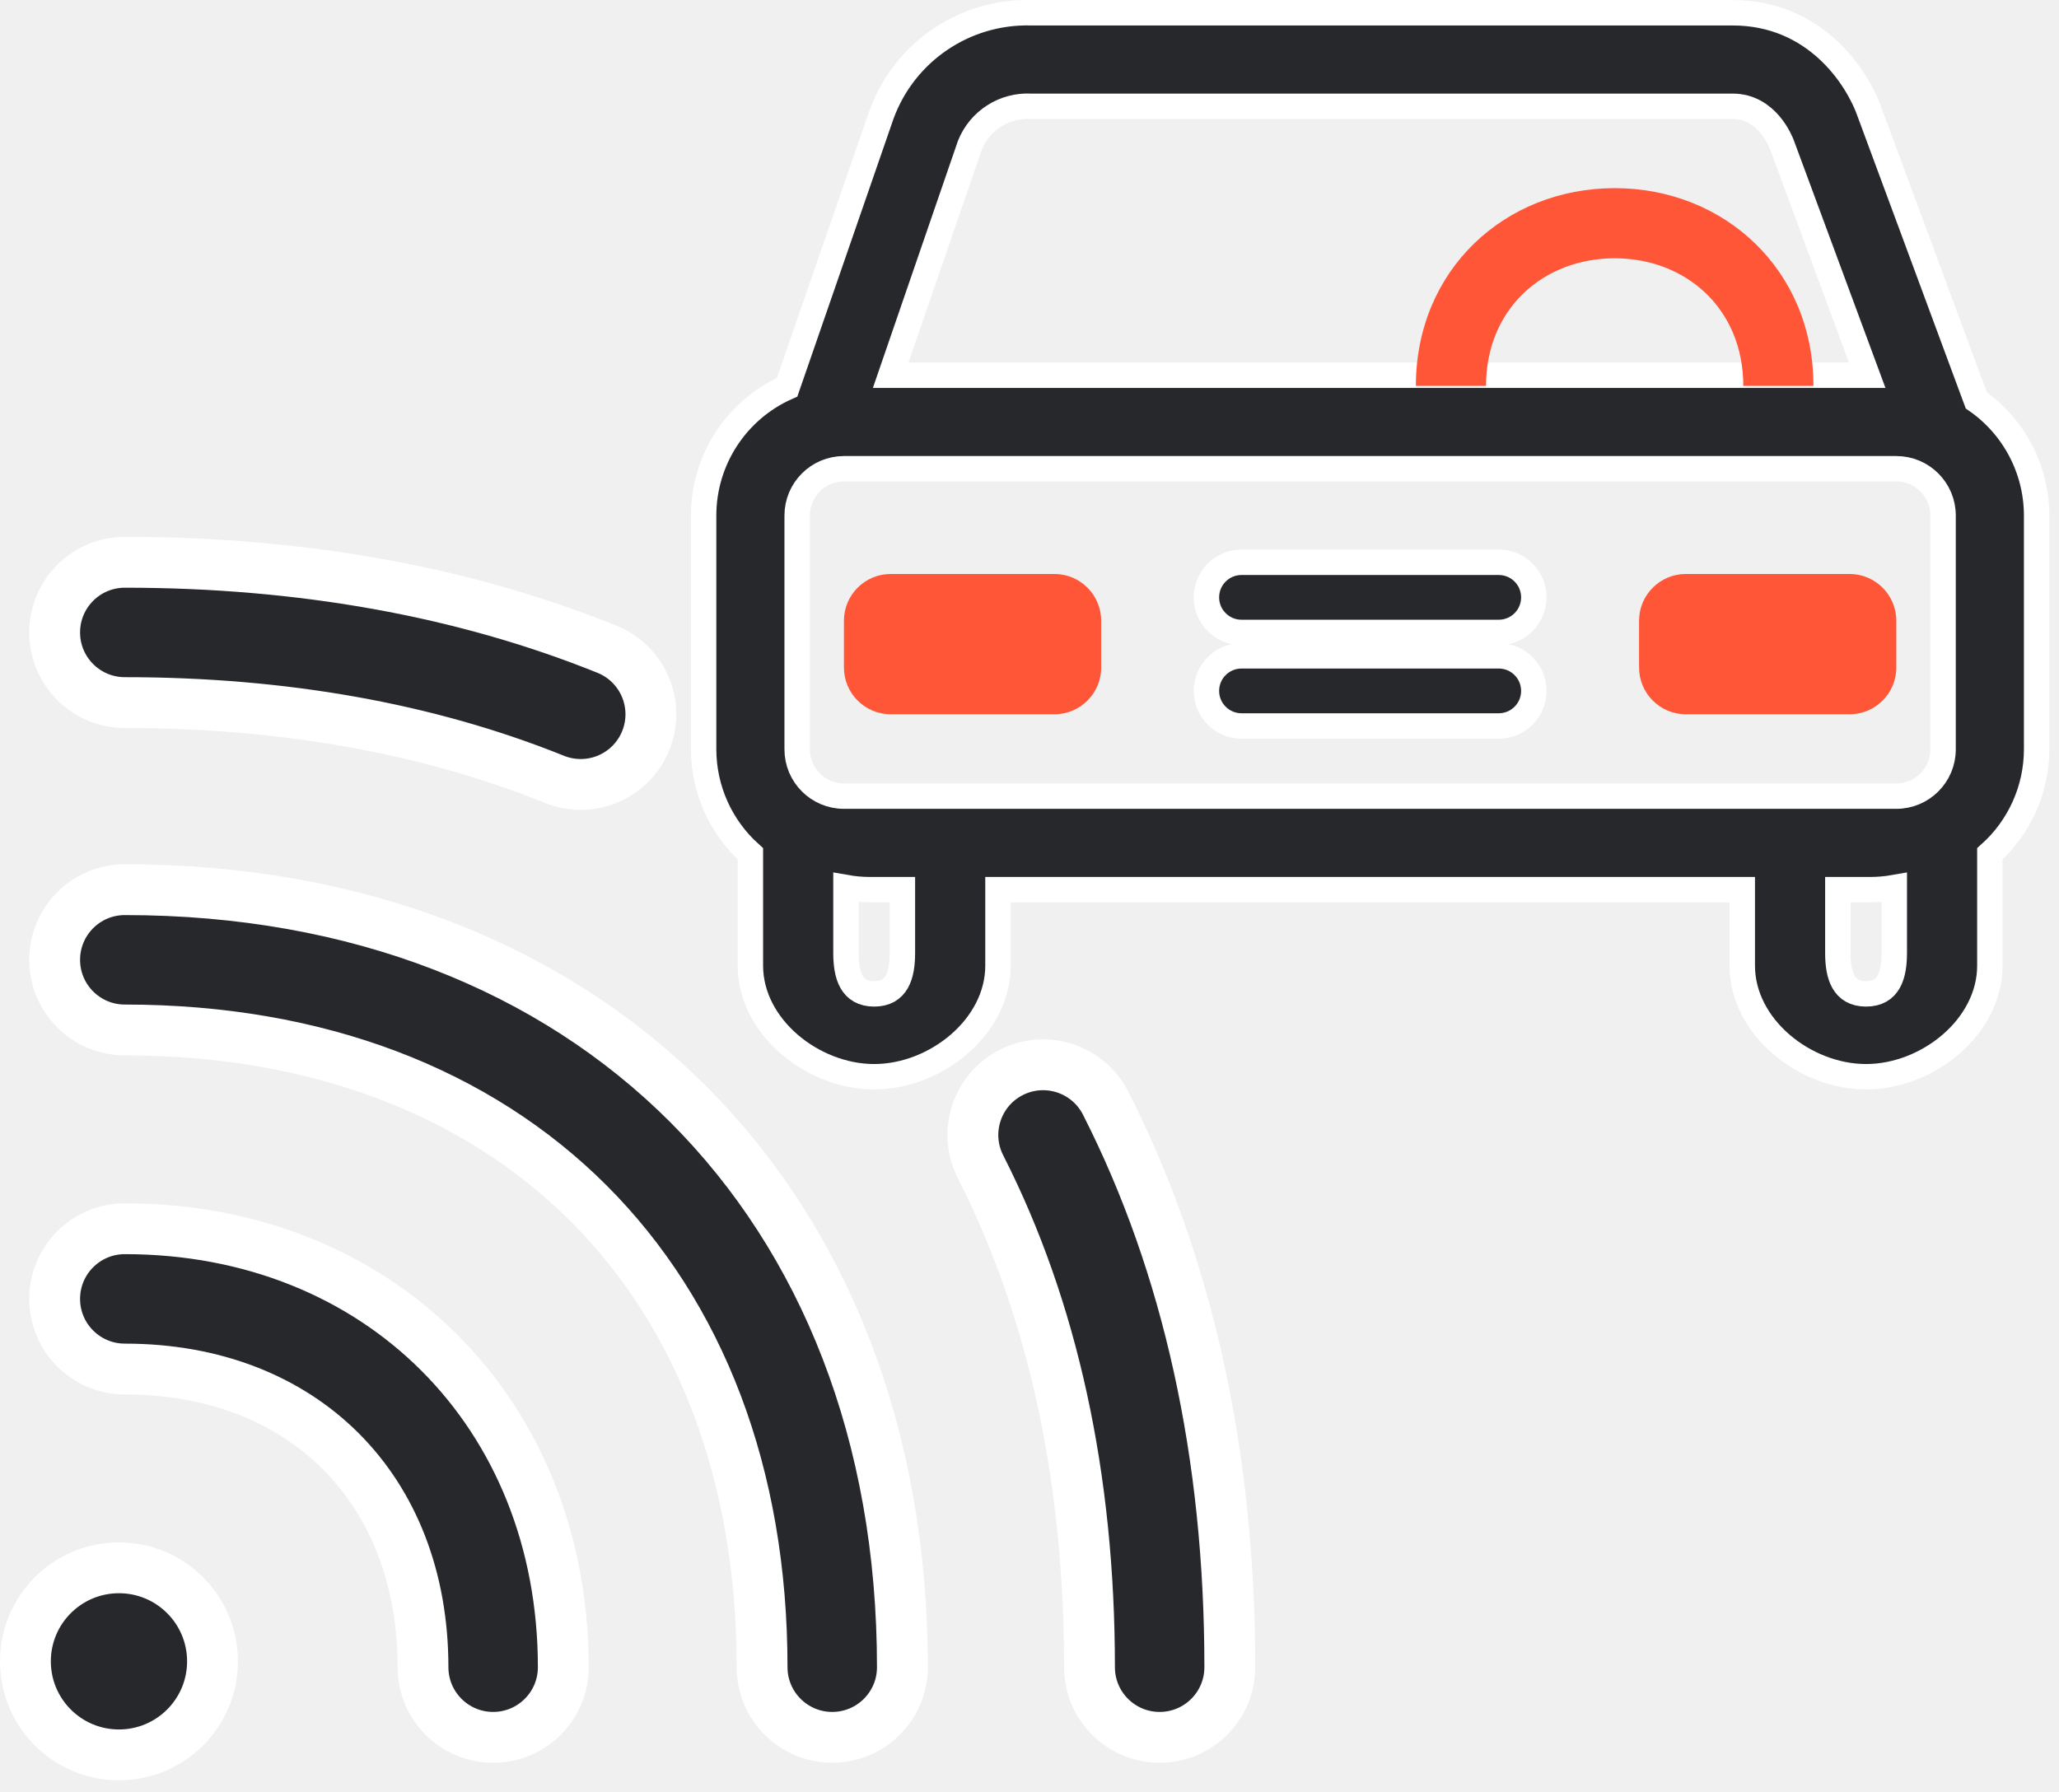
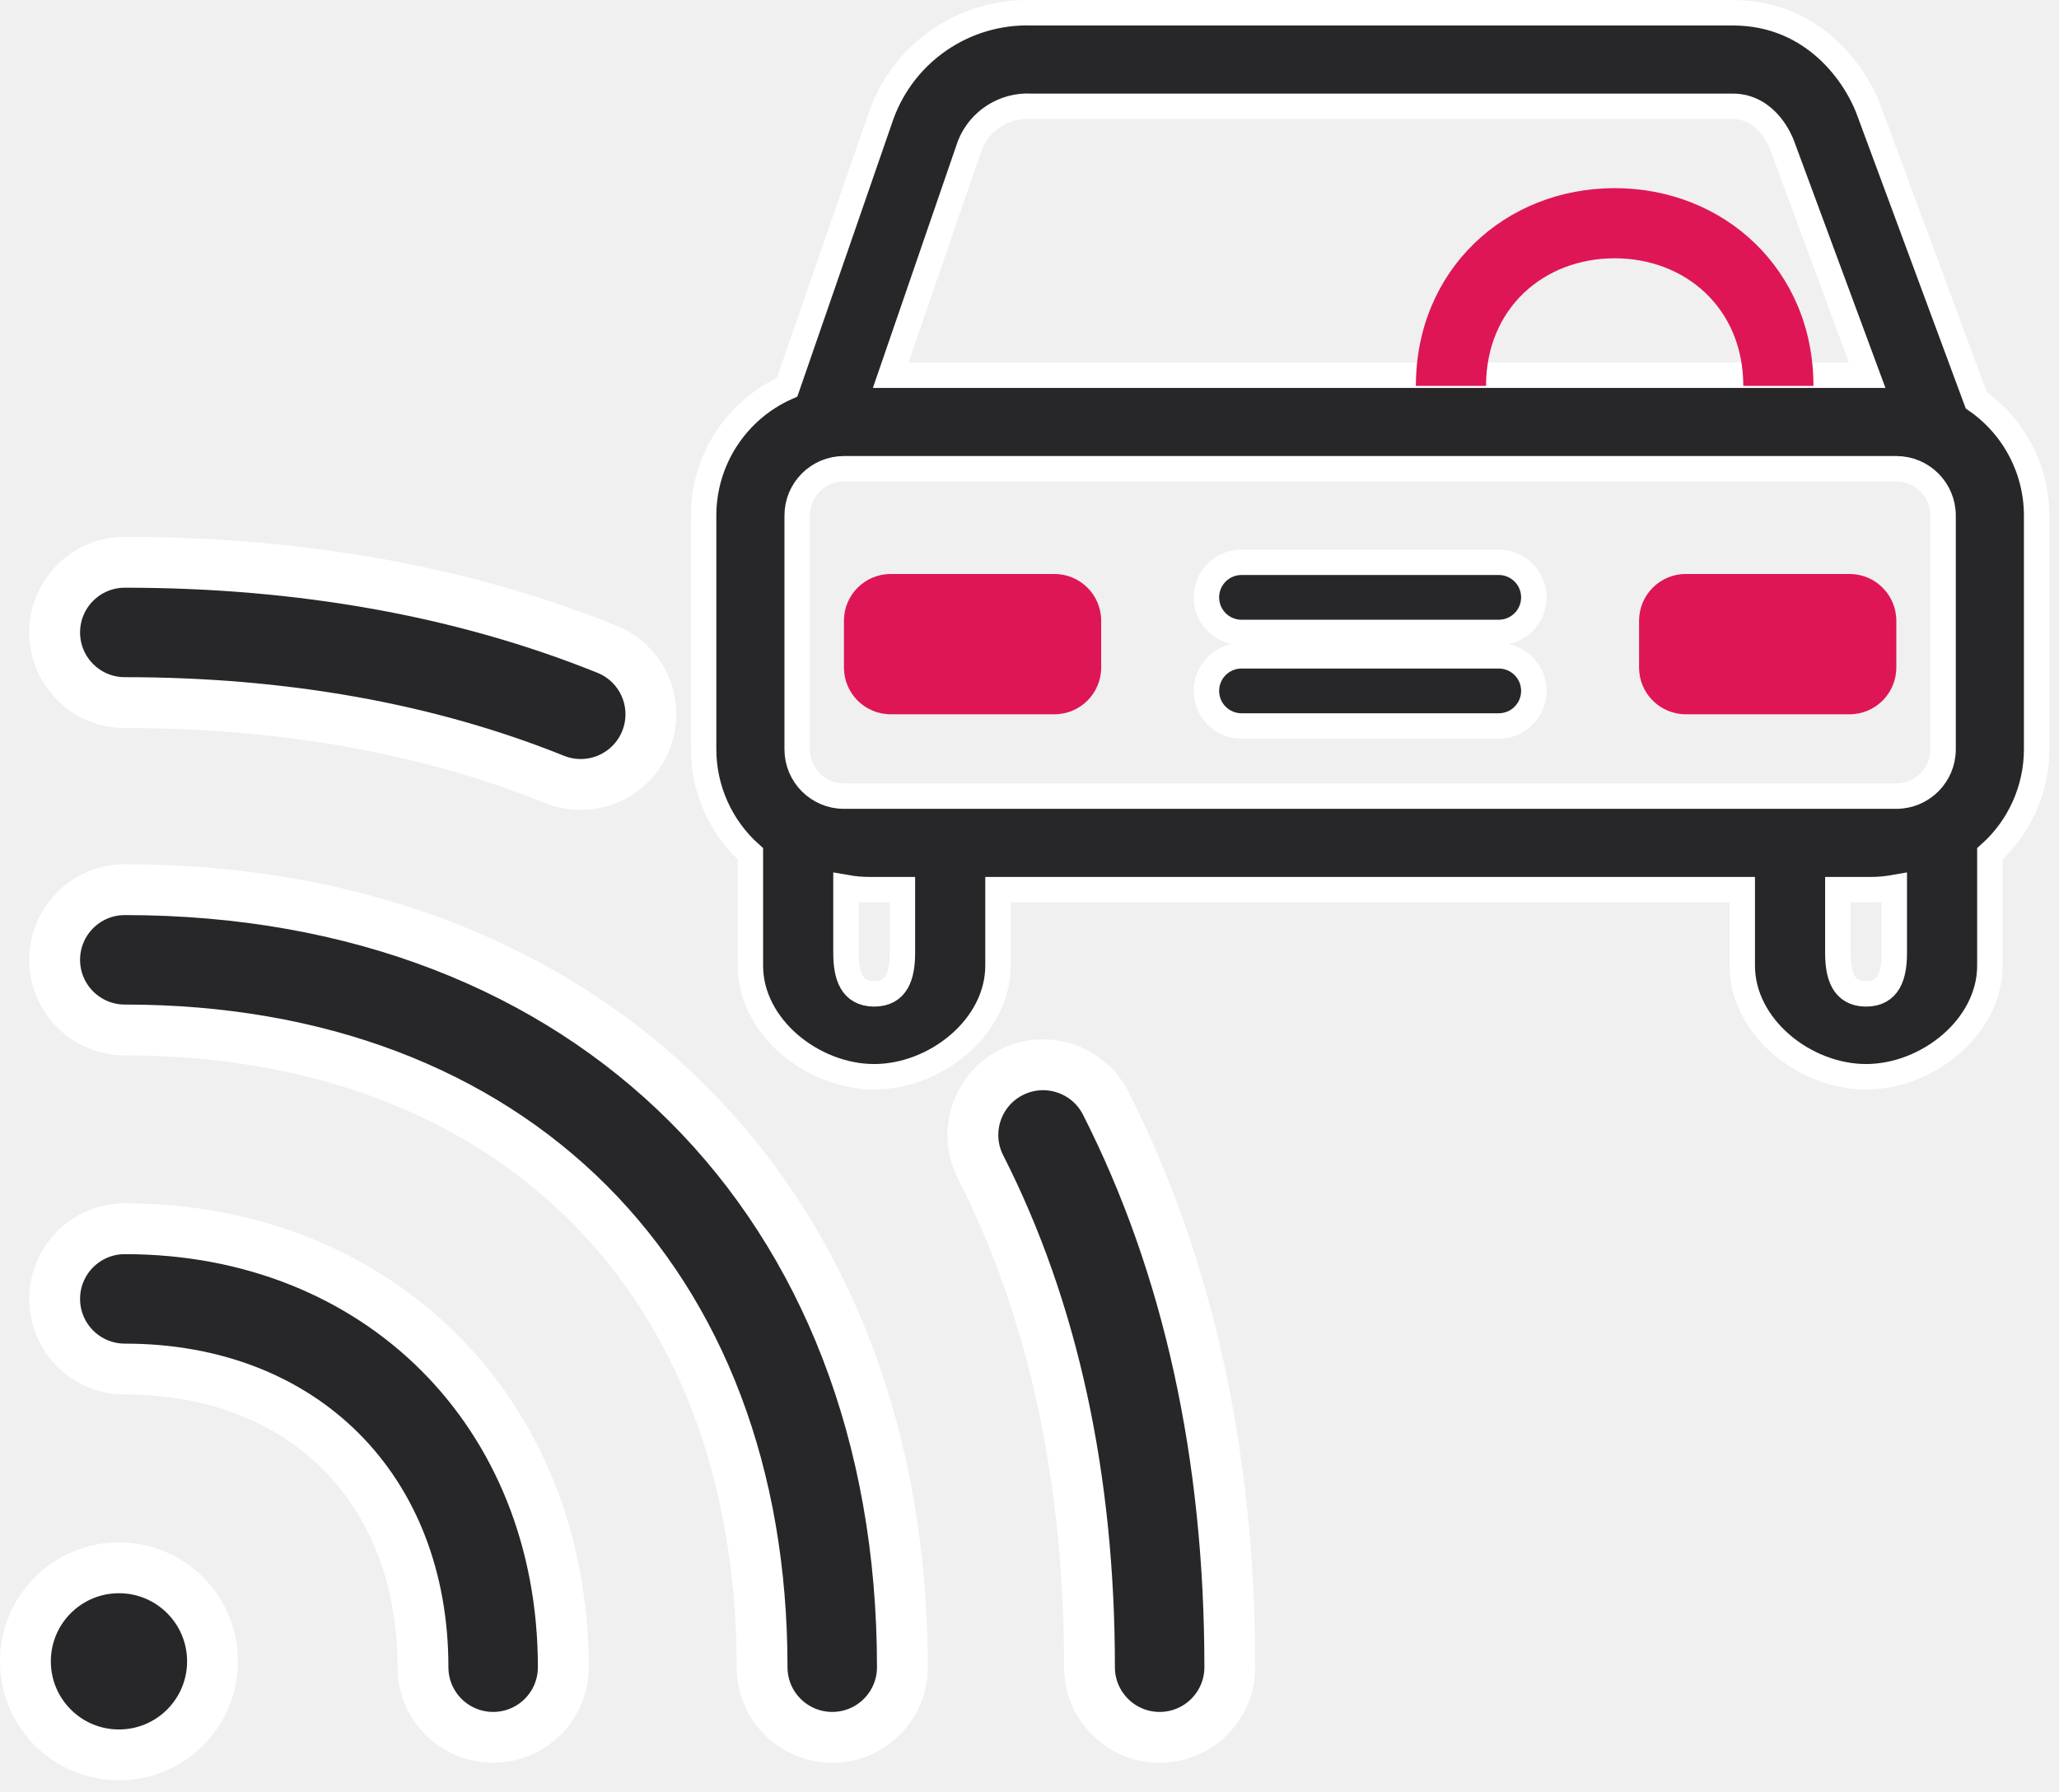
<svg xmlns="http://www.w3.org/2000/svg" viewBox="0 0 162 141" version="1.1">
  <g id="Symbols" stroke="none" stroke-width="1" fill="none" fill-rule="evenodd">
    <g id="illu-defi/paiement-des-amendes-copy" transform="translate(-19, -30)" fill-rule="nonzero">
      <g id="amendes" transform="translate(21, 31)">
-         <path d="M78.807,1.16716012e-12 L79.12,0.004 L134.32,0.004 C140.76,0.004 144.127,4.981 145.148,7.971 L145.148,7.971 L153.493,30.502 C156.464,32.563 158.237,35.948 158.24,39.564 L158.24,39.564 L158.24,57.964 C158.236,61.101 156.898,64.088 154.56,66.18 L154.56,66.18 L154.56,74.984 C154.56,79.811 149.647,83.724 144.82,83.724 C139.993,83.724 135.08,79.811 135.08,74.984 L135.08,74.984 L135.08,69.004 L76.52,69.004 L76.52,74.984 C76.52,79.811 71.607,83.724 66.78,83.724 C61.953,83.724 57.04,79.811 57.04,74.984 L57.04,74.984 L57.04,66.18 C54.702,64.088 53.364,61.101 53.36,57.964 L53.36,57.964 L53.36,39.564 C53.36,35.197 55.936,31.24 59.929,29.472 L59.929,29.472 L67.362,7.999 C69.161,3.087 73.892,-0.129 79.12,0.004 Z M64.56,68.838 L64.56,73.984 C64.56,75.762 65.002,77.204 66.78,77.204 C68.558,77.204 69,75.762 69,73.984 L69,73.984 L69,69.004 L66.4,69.004 C65.783,69 65.168,68.945 64.56,68.838 L64.56,68.838 Z M147.04,68.838 C146.432,68.945 145.817,69 145.2,69.004 L145.2,69.004 L142.6,69.004 L142.6,73.984 C142.6,75.762 143.042,77.204 144.82,77.204 C146.598,77.204 147.04,75.762 147.04,73.984 L147.04,73.984 Z M147.2,35.884 L64.4,35.884 C62.368,35.884 60.72,37.532 60.72,39.564 L60.72,39.564 L60.72,57.964 C60.72,59.996 62.368,61.644 64.4,61.644 L64.4,61.644 L147.2,61.644 C149.232,61.644 150.88,59.996 150.88,57.964 L150.88,57.964 L150.88,39.564 C150.88,37.532 149.232,35.884 147.2,35.884 L147.2,35.884 Z M115.92,50.604 C117.444,50.604 118.68,51.84 118.68,53.364 C118.68,54.888 117.444,56.124 115.92,56.124 L95.68,56.124 C94.156,56.124 92.92,54.888 92.92,53.364 C92.92,51.84 94.156,50.604 95.68,50.604 L115.92,50.604 Z M115.92,43.244 C117.444,43.244 118.68,44.48 118.68,46.004 C118.68,47.528 117.444,48.764 115.92,48.764 L95.68,48.764 C94.156,48.764 92.92,47.528 92.92,46.004 C92.92,44.48 94.156,43.244 95.68,43.244 L115.92,43.244 Z M79.12,7.364 C77.025,7.248 75.09,8.481 74.308,10.428 L74.308,10.428 L68.08,28.524 L144.909,28.524 L138.193,10.372 C138.092,10.124 137.025,7.364 134.32,7.364 L134.32,7.364 Z" id="Combined-Shape" stroke="#FFFFFF" stroke-width="2" fill="#27282B" />
-         <path d="M80.96,44.164 C82.992,44.164 84.64,45.812 84.64,47.844 L84.64,51.524 C84.64,53.556 82.992,55.204 80.96,55.204 L68.08,55.204 C66.048,55.204 64.4,53.556 64.4,51.524 L64.4,47.844 C64.4,45.812 66.048,44.164 68.08,44.164 L80.96,44.164 Z M143.52,44.164 C145.552,44.164 147.2,45.812 147.2,47.844 L147.2,51.524 C147.2,53.556 145.552,55.204 143.52,55.204 L130.64,55.204 C128.608,55.204 126.96,53.556 126.96,51.524 L126.96,47.844 C126.96,45.812 128.608,44.164 130.64,44.164 L143.52,44.164 Z M125.04,13.804 C133.66,13.804 140.68,20.228 140.68,29.364 L135.16,29.364 C135.16,23.274 130.624,19.324 125.04,19.324 C119.456,19.324 114.92,23.274 114.92,29.364 L109.4,29.364 C109.4,20.228 116.42,13.804 125.04,13.804 Z" id="Combined-Shape" fill="#FF5638" />
-         <path d="M7.36,122.364 C11.425,122.364 14.72,125.659 14.72,129.724 C14.72,133.789 11.425,137.084 7.36,137.084 C3.295,137.084 0,133.789 0,129.724 C0,125.659 3.295,122.364 7.36,122.364 Z M7.82,95.684 C27.812,95.684 42.32,110.192 42.32,130.184 C42.32,133.233 39.849,135.704 36.8,135.704 C33.751,135.704 31.28,133.233 31.28,130.184 C31.28,116.154 21.85,106.724 7.82,106.724 C4.771,106.724 2.3,104.253 2.3,101.204 C2.3,98.155 4.771,95.684 7.82,95.684 Z M7.82,69.004 C44.418,69.004 69,93.586 69,130.184 C69,133.233 66.529,135.704 63.48,135.704 C60.431,135.704 57.96,133.233 57.96,130.184 C57.96,99.723 38.281,80.044 7.82,80.044 C4.771,80.044 2.3,77.573 2.3,74.524 C2.3,71.475 4.771,69.004 7.82,69.004 Z M84.99,85.803 C91.476,98.564 94.76,113.495 94.76,130.184 C94.76,133.233 92.289,135.704 89.24,135.704 C86.191,135.704 83.72,133.233 83.72,130.184 C83.72,115.252 80.84,102.004 75.146,90.808 C73.764,88.09 74.847,84.766 77.565,83.384 C80.284,82.002 83.608,83.085 84.99,85.803 Z M7.82,43.244 C21.721,43.244 34.5,45.544 45.742,50.08 C48.202,51.064 49.615,53.657 49.109,56.258 C48.603,58.858 46.322,60.733 43.672,60.724 C42.966,60.722 42.266,60.585 41.612,60.319 C31.676,56.317 20.304,54.284 7.82,54.284 C4.771,54.284 2.3,51.813 2.3,48.764 C2.3,45.715 4.771,43.244 7.82,43.244 Z" id="Combined-Shape" stroke="#FFFFFF" stroke-width="4" fill="#27282B" />
+         <path d="M78.807,1.16716012e-12 L79.12,0.004 L134.32,0.004 C140.76,0.004 144.127,4.981 145.148,7.971 L145.148,7.971 L153.493,30.502 C156.464,32.563 158.237,35.948 158.24,39.564 L158.24,39.564 L158.24,57.964 C158.236,61.101 156.898,64.088 154.56,66.18 L154.56,66.18 L154.56,74.984 C154.56,79.811 149.647,83.724 144.82,83.724 C139.993,83.724 135.08,79.811 135.08,74.984 L135.08,74.984 L135.08,69.004 L76.52,69.004 L76.52,74.984 C76.52,79.811 71.607,83.724 66.78,83.724 C61.953,83.724 57.04,79.811 57.04,74.984 L57.04,74.984 L57.04,66.18 C54.702,64.088 53.364,61.101 53.36,57.964 L53.36,57.964 L53.36,39.564 C53.36,35.197 55.936,31.24 59.929,29.472 L59.929,29.472 L67.362,7.999 C69.161,3.087 73.892,-0.129 79.12,0.004 Z M64.56,68.838 L64.56,73.984 C64.56,75.762 65.002,77.204 66.78,77.204 C68.558,77.204 69,75.762 69,73.984 L69,73.984 L69,69.004 L66.4,69.004 C65.783,69 65.168,68.945 64.56,68.838 L64.56,68.838 Z M147.04,68.838 C146.432,68.945 145.817,69 145.2,69.004 L145.2,69.004 L142.6,69.004 L142.6,73.984 C142.6,75.762 143.042,77.204 144.82,77.204 C146.598,77.204 147.04,75.762 147.04,73.984 L147.04,73.984 Z M147.2,35.884 L64.4,35.884 C62.368,35.884 60.72,37.532 60.72,39.564 L60.72,39.564 L60.72,57.964 C60.72,59.996 62.368,61.644 64.4,61.644 L64.4,61.644 L147.2,61.644 C149.232,61.644 150.88,59.996 150.88,57.964 L150.88,57.964 L150.88,39.564 C150.88,37.532 149.232,35.884 147.2,35.884 L147.2,35.884 Z M115.92,50.604 C117.444,50.604 118.68,51.84 118.68,53.364 C118.68,54.888 117.444,56.124 115.92,56.124 L95.68,56.124 C94.156,56.124 92.92,54.888 92.92,53.364 C92.92,51.84 94.156,50.604 95.68,50.604 L115.92,50.604 Z M115.92,43.244 C117.444,43.244 118.68,44.48 118.68,46.004 C118.68,47.528 117.444,48.764 115.92,48.764 L95.68,48.764 C94.156,48.764 92.92,47.528 92.92,46.004 C92.92,44.48 94.156,43.244 95.68,43.244 L115.92,43.244 Z M79.12,7.364 C77.025,7.248 75.09,8.481 74.308,10.428 L74.308,10.428 L68.08,28.524 L144.909,28.524 L138.193,10.372 C138.092,10.124 137.025,7.364 134.32,7.364 L134.32,7.364 Z" id="Combined-Shape" stroke="#FFFFFF" stroke-width="2" fill="#272729" />
+         <path d="M80.96,44.164 C82.992,44.164 84.64,45.812 84.64,47.844 L84.64,51.524 C84.64,53.556 82.992,55.204 80.96,55.204 L68.08,55.204 C66.048,55.204 64.4,53.556 64.4,51.524 L64.4,47.844 C64.4,45.812 66.048,44.164 68.08,44.164 L80.96,44.164 Z M143.52,44.164 C145.552,44.164 147.2,45.812 147.2,47.844 L147.2,51.524 C147.2,53.556 145.552,55.204 143.52,55.204 L130.64,55.204 C128.608,55.204 126.96,53.556 126.96,51.524 L126.96,47.844 C126.96,45.812 128.608,44.164 130.64,44.164 L143.52,44.164 Z M125.04,13.804 C133.66,13.804 140.68,20.228 140.68,29.364 L135.16,29.364 C135.16,23.274 130.624,19.324 125.04,19.324 C119.456,19.324 114.92,23.274 114.92,29.364 L109.4,29.364 C109.4,20.228 116.42,13.804 125.04,13.804 Z" id="Combined-Shape" fill="#DE1656" />
+         <path d="M7.36,122.364 C11.425,122.364 14.72,125.659 14.72,129.724 C14.72,133.789 11.425,137.084 7.36,137.084 C3.295,137.084 0,133.789 0,129.724 C0,125.659 3.295,122.364 7.36,122.364 Z M7.82,95.684 C27.812,95.684 42.32,110.192 42.32,130.184 C42.32,133.233 39.849,135.704 36.8,135.704 C33.751,135.704 31.28,133.233 31.28,130.184 C31.28,116.154 21.85,106.724 7.82,106.724 C4.771,106.724 2.3,104.253 2.3,101.204 C2.3,98.155 4.771,95.684 7.82,95.684 Z M7.82,69.004 C44.418,69.004 69,93.586 69,130.184 C69,133.233 66.529,135.704 63.48,135.704 C60.431,135.704 57.96,133.233 57.96,130.184 C57.96,99.723 38.281,80.044 7.82,80.044 C4.771,80.044 2.3,77.573 2.3,74.524 C2.3,71.475 4.771,69.004 7.82,69.004 Z M84.99,85.803 C91.476,98.564 94.76,113.495 94.76,130.184 C94.76,133.233 92.289,135.704 89.24,135.704 C86.191,135.704 83.72,133.233 83.72,130.184 C83.72,115.252 80.84,102.004 75.146,90.808 C73.764,88.09 74.847,84.766 77.565,83.384 C80.284,82.002 83.608,83.085 84.99,85.803 Z M7.82,43.244 C21.721,43.244 34.5,45.544 45.742,50.08 C48.202,51.064 49.615,53.657 49.109,56.258 C48.603,58.858 46.322,60.733 43.672,60.724 C42.966,60.722 42.266,60.585 41.612,60.319 C31.676,56.317 20.304,54.284 7.82,54.284 C4.771,54.284 2.3,51.813 2.3,48.764 C2.3,45.715 4.771,43.244 7.82,43.244 Z" id="Combined-Shape" stroke="#FFFFFF" stroke-width="4" fill="#272729" />
      </g>
    </g>
  </g>
</svg>
